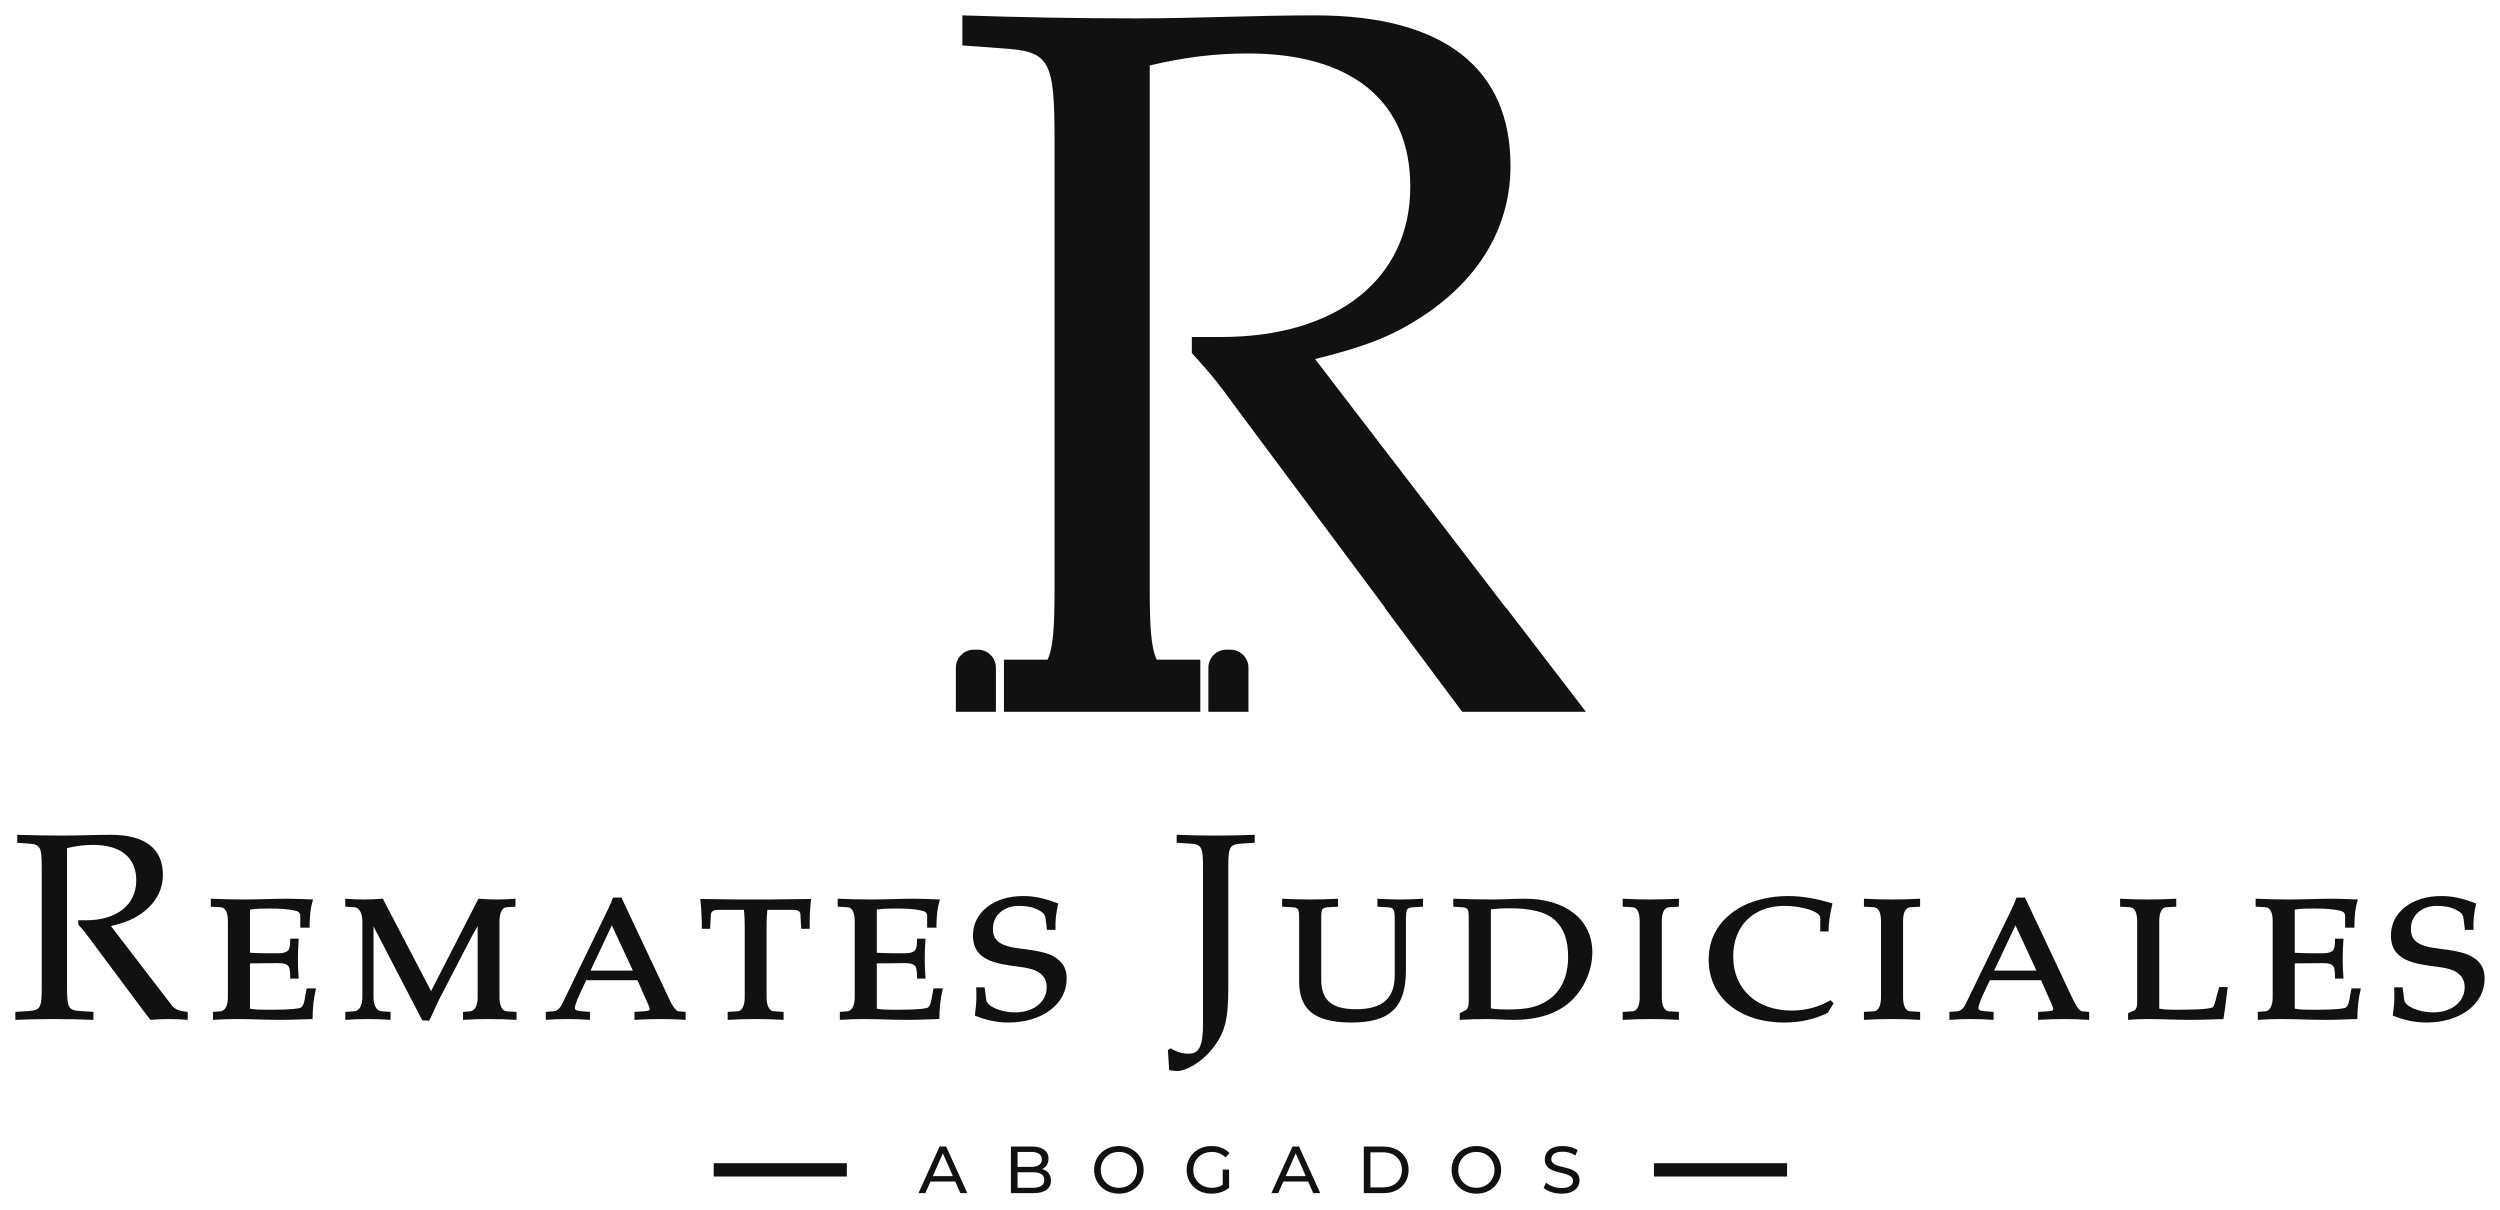
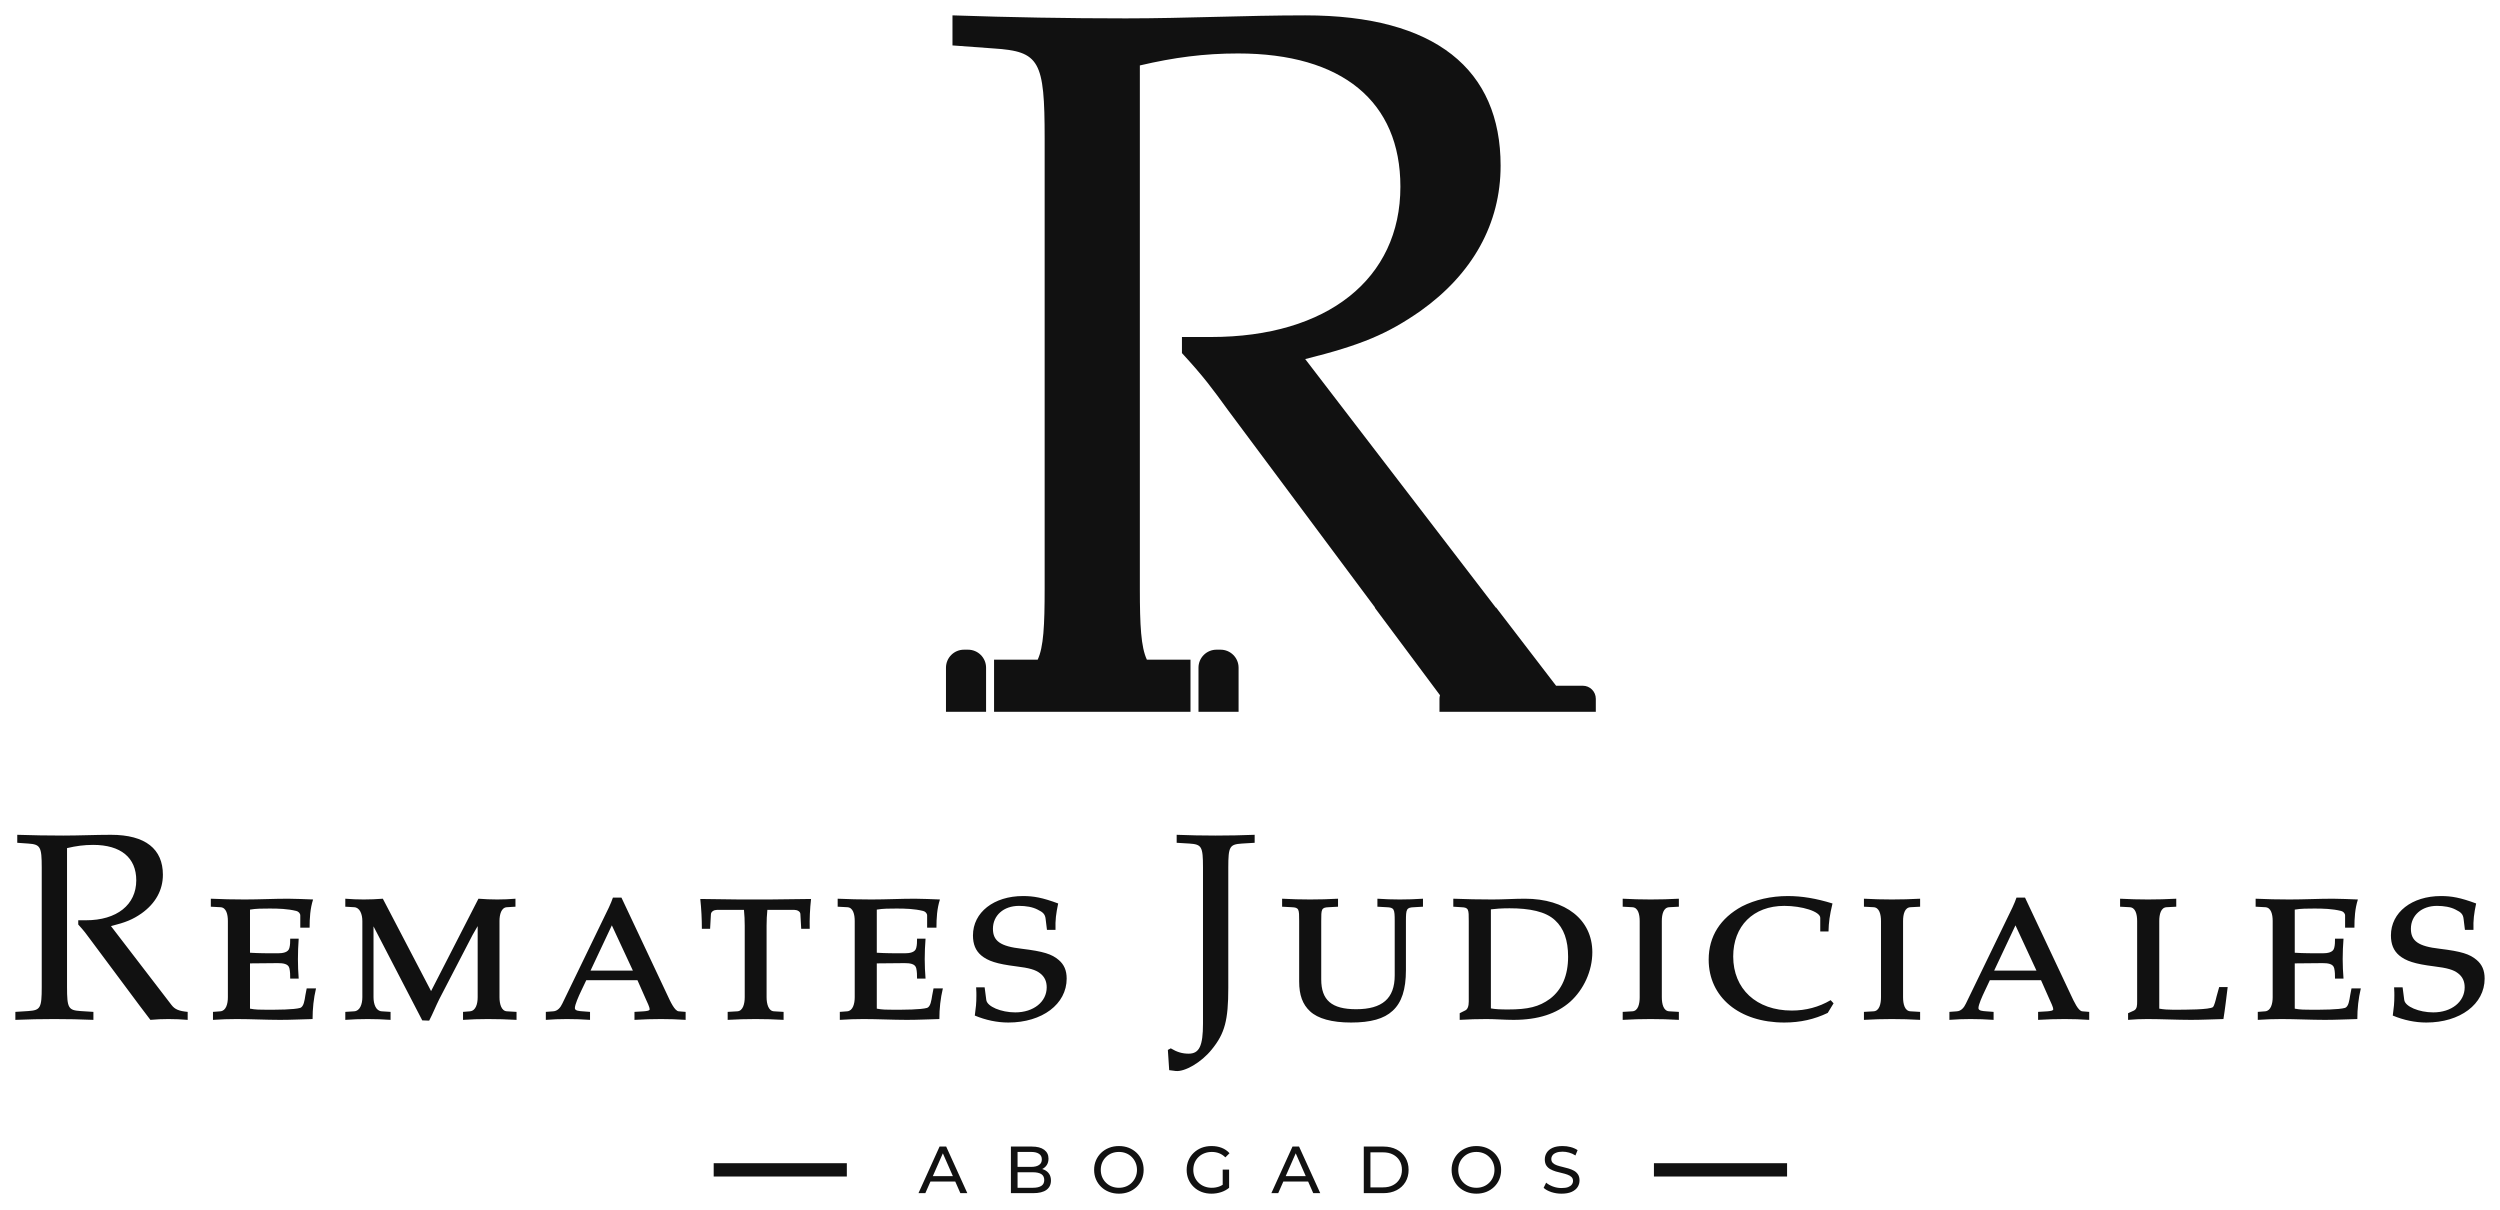
<svg xmlns="http://www.w3.org/2000/svg" viewBox="-1.86 -3 488.2 236.1" role="img" aria-label="Abogados Remates Judiciales">
-   <path d="M194.19 125.82H202.71C203.86 123.35 204.07 119.16 204.07 111.93V24.07C204.07 8.81 203.09 7.04 194.09 6.46L186.07 5.87V0C197.42 0.39 208.57 0.59 219.92 0.59C231.66 0.59 243.21 0 254.95 0C280.39 0 293.11 10.57 293.11 29.35C293.11 40.7 287.63 50.49 277.45 57.73C271 62.23 265.91 64.38 254.95 67.12L292.17 115.65H292.23L307.84 136H283.68L268.52 115.65H268.6L239.88 77.1C236.75 72.79 235.19 70.64 230.88 65.95V62.81H236.56C259.25 62.81 273.54 51.46 273.54 33.46C273.54 16.83 262.19 7.44 241.84 7.44C235.19 7.44 229.32 8.22 222.66 9.78V111.93C222.66 119.16 222.88 123.35 224.02 125.82H232.54V136H194.19ZM237.63 123.87H238.41C240.36 123.87 241.94 125.44 241.94 127.39V136H234.11V127.39C234.11 125.44 235.69 123.87 237.63 123.87ZM188.32 123.87H189.1C191.05 123.87 192.62 125.44 192.62 127.39V136H184.8V127.39C184.8 125.44 186.37 123.87 188.32 123.87Z" fill="#111111" />
+   <path d="M192.26 125.82H200.78C201.93 123.35 202.14 119.16 202.14 111.93V24.07C202.14 8.81 201.17 7.04 192.16 6.46L184.14 5.87V0C195.49 0.39 206.65 0.59 217.99 0.59C229.74 0.59 241.28 0 253.02 0C278.46 0 291.18 10.57 291.18 29.35C291.18 40.7 285.7 50.49 275.53 57.73C269.07 62.23 263.98 64.38 253.02 67.12L290.24 115.65H290.31L302.01 130.91H307.23C308.63 130.91 309.77 132.05 309.77 133.46V136H279.24V133.46C279.24 133.21 279.28 132.98 279.34 132.76L266.59 115.65H266.67L237.95 77.1C234.82 72.79 233.26 70.64 228.95 65.95V62.81H234.63C257.33 62.81 271.61 51.46 271.61 33.46C271.61 16.83 260.26 7.44 239.91 7.44C233.26 7.44 227.39 8.22 220.73 9.78V111.93C220.73 119.16 220.95 123.35 222.1 125.82H230.62V136H192.26ZM235.7 123.87H236.49C238.43 123.87 240.01 125.44 240.01 127.39V136H232.18V127.39C232.18 125.44 233.76 123.87 235.7 123.87ZM186.39 123.87H187.17C189.12 123.87 190.7 125.44 190.7 127.39V136H182.87V127.39C182.87 125.44 184.45 123.87 186.39 123.87Z" fill="#111111" />
  <path d="M1.14 196.16C3.69 196.05 6.19 196 8.74 196C11.28 196 13.83 196.05 16.38 196.16V194.6L13.88 194.44C11.49 194.28 11.23 193.87 11.23 189.76V162.62C13 162.2 14.56 161.99 16.33 161.99C21.74 161.99 24.75 164.49 24.75 168.91C24.75 173.69 20.96 176.71 14.92 176.71H13.42V177.54C14.56 178.79 14.98 179.36 15.81 180.5L25.38 193.35L27.51 196.16C28.7 196.05 29.85 196 31.04 196C32.29 196 33.54 196.05 34.79 196.16V194.6C33.12 194.44 32.29 194.13 31.62 193.24L19.81 177.85C22.72 177.12 24.08 176.55 25.79 175.36C28.5 173.43 29.95 170.83 29.95 167.82C29.95 162.82 26.57 160.02 19.81 160.02C16.69 160.02 13.62 160.17 10.5 160.17C7.49 160.17 4.52 160.12 1.51 160.02V161.58L3.64 161.73C6.03 161.89 6.29 162.36 6.29 166.41V189.76C6.29 193.87 6.03 194.28 3.64 194.44L1.14 194.6ZM39.31 174.06 41.18 174.16C42.33 174.21 42.64 175.56 42.64 176.86V191.74C42.64 193.04 42.28 194.39 41.18 194.49L39.73 194.6V196.16C41.29 196.05 42.85 196 44.36 196C47.16 196 50.02 196.16 52.83 196.16C54.96 196.16 57.04 196.05 59.18 196C59.18 193.97 59.38 192 59.85 190.02H58.03L57.77 191.37C57.62 192.36 57.46 193.56 56.78 193.82C55.48 194.18 52.36 194.18 50.13 194.18C49.04 194.18 48 194.18 46.96 193.97V185.13L52.36 185.08C53.35 185.08 54.44 185.18 54.65 186.07C54.81 186.74 54.81 187.42 54.81 188.1H56.47C56.37 186.85 56.32 185.55 56.32 184.3C56.32 182.95 56.37 181.65 56.47 180.3H54.81C54.81 180.92 54.81 181.54 54.65 182.12C54.44 183 53.35 183.16 52.36 183.16C50.54 183.16 48.72 183.16 46.96 183.05V174.63C48.1 174.42 49.5 174.42 50.8 174.42C52.52 174.42 54.29 174.47 56 174.89C56.42 174.99 56.78 175.36 56.78 175.77V178.16H58.6C58.6 176.29 58.71 174.42 59.28 172.65C57.62 172.6 56 172.5 54.39 172.5C51.58 172.5 48.78 172.65 45.92 172.65C43.73 172.65 41.5 172.6 39.31 172.5ZM65.57 196.16C67.03 196.05 68.48 196 69.94 196C71.45 196 72.9 196.05 74.41 196.16V194.6L72.7 194.49C71.55 194.44 71.08 193.09 71.08 191.74V177.9L80.6 196.26L81.95 196.31C82.68 194.91 83.25 193.45 83.93 192.1L90.43 179.57L91.42 177.85V191.74C91.42 193.04 91.05 194.39 89.91 194.49L88.56 194.6V196.16C90.17 196.05 91.78 196 93.39 196C95.26 196 97.14 196.05 99.01 196.16V194.6L97.14 194.49C96.04 194.44 95.68 193.04 95.68 191.74V176.86C95.68 175.56 96.04 174.21 97.14 174.16L98.8 174.06V172.5C97.6 172.6 96.46 172.65 95.26 172.65C94.02 172.65 92.82 172.6 91.57 172.5L82.32 190.54L72.9 172.5C71.66 172.6 70.41 172.65 69.16 172.65C67.96 172.65 66.77 172.6 65.57 172.5V174.06L67.29 174.16C68.43 174.21 68.9 175.56 68.9 176.86V191.74C68.9 193.09 68.43 194.44 67.29 194.49L65.57 194.6ZM104.73 196.16C106.08 196.05 107.48 196 108.84 196C110.34 196 111.85 196.05 113.36 196.16V194.6L111.9 194.49C111.23 194.44 110.4 194.39 110.4 193.87C110.4 193.19 111.12 191.58 111.64 190.49L112.63 188.41H122.62L124.23 192.05C124.54 192.72 125.01 193.71 125.01 194.08C125.01 194.39 124.38 194.44 123.86 194.49L122.04 194.6V196.16C123.81 196.05 125.53 196 127.24 196C128.86 196 130.42 196.05 132.03 196.16V194.6L130.68 194.49C129.9 194.44 129.06 192.62 128.44 191.27L119.5 172.29H117.83C117.47 173.38 116.69 174.99 116.01 176.34L107.95 192.98C107.59 193.76 107.02 194.44 106.18 194.49L104.73 194.6ZM113.46 186.54 117.62 177.7 121.73 186.54ZM134.89 172.55C135.1 174.47 135.2 176.45 135.2 178.37H136.81L136.97 175.51C137.02 174.99 137.59 174.68 138.16 174.68H143.42C143.52 175.67 143.57 176.71 143.57 177.75V191.74C143.57 193.04 143.21 194.44 142.12 194.49L140.24 194.6V196.16C142.06 196.05 143.88 196 145.7 196C147.52 196 149.34 196.05 151.16 196.16V194.6L149.29 194.49C148.2 194.44 147.84 193.04 147.84 191.74V177.75C147.84 176.71 147.89 175.67 147.99 174.68H153.24C153.82 174.68 154.44 174.99 154.44 175.51L154.6 178.37H156.26C156.21 176.45 156.31 174.47 156.52 172.55L148.36 172.65H142.58ZM161.72 174.06 163.59 174.16C164.74 174.21 165.05 175.56 165.05 176.86V191.74C165.05 193.04 164.68 194.39 163.59 194.49L162.14 194.6V196.16C163.7 196.05 165.26 196 166.76 196C169.57 196 172.43 196.16 175.24 196.16C177.37 196.16 179.45 196.05 181.58 196C181.58 193.97 181.79 192 182.26 190.02H180.44L180.18 191.37C180.02 192.36 179.87 193.56 179.19 193.82C177.89 194.18 174.77 194.18 172.54 194.18C171.44 194.18 170.4 194.18 169.36 193.97V185.13L174.77 185.08C175.76 185.08 176.85 185.18 177.06 186.07C177.22 186.74 177.22 187.42 177.22 188.1H178.88C178.78 186.85 178.72 185.55 178.72 184.3C178.72 182.95 178.78 181.65 178.88 180.3H177.22C177.22 180.92 177.22 181.54 177.06 182.12C176.85 183 175.76 183.16 174.77 183.16C172.95 183.16 171.13 183.16 169.36 183.05V174.63C170.51 174.42 171.91 174.42 173.21 174.42C174.93 174.42 176.7 174.47 178.41 174.89C178.83 174.99 179.19 175.36 179.19 175.77V178.16H181.01C181.01 176.29 181.12 174.42 181.69 172.65C180.02 172.6 178.41 172.5 176.8 172.5C173.99 172.5 171.18 172.65 168.32 172.65C166.14 172.65 163.9 172.6 161.72 172.5ZM188.14 179.67C188.14 181.39 188.66 182.64 189.75 183.57C191.05 184.66 192.82 185.24 196.51 185.7C199.16 186.02 200.36 186.38 201.24 187.06C202.12 187.73 202.54 188.62 202.54 189.81C202.54 192.62 199.99 194.7 196.4 194.7C193.65 194.7 190.89 193.56 190.74 192.26L190.42 189.81H188.76C188.81 190.49 188.81 191.16 188.81 191.37C188.81 192.98 188.71 193.71 188.5 195.32C190.63 196.21 192.87 196.68 195.05 196.68C201.66 196.68 206.44 193.09 206.44 188.1C206.44 186.48 205.92 185.34 204.88 184.46C203.53 183.31 201.92 182.79 197.65 182.27C193.49 181.8 192.04 180.76 192.04 178.37C192.04 175.77 194.12 173.9 197.13 173.9C198.48 173.9 199.78 174.11 200.77 174.63C201.86 175.15 202.23 175.56 202.33 176.45L202.59 178.58H204.26C204.2 176.6 204.36 175.46 204.78 173.43C201.71 172.29 199.99 171.98 197.91 171.98C192.24 171.98 188.14 175.15 188.14 179.67ZM226.2 202.03 226.46 205.98 227.71 206.14C229.48 206.35 232.75 204.48 234.78 201.93C237.33 198.81 238 196.21 238 189.92V166.41C238 162.3 238.26 161.89 240.66 161.73L243.15 161.58V160.02C240.6 160.12 238.06 160.17 235.51 160.17C232.96 160.17 230.46 160.12 227.92 160.02V161.58L230.41 161.73C232.8 161.89 233.06 162.3 233.06 166.41V196.88C233.06 201.25 232.34 202.76 230.26 202.76C229.01 202.76 227.97 202.45 226.77 201.72ZM248.51 174.06 250.38 174.16C251.84 174.21 251.84 174.58 251.84 176.86V188.67C251.84 191.32 252.51 193.14 253.97 194.49C255.48 195.9 258.18 196.68 261.98 196.68C265.82 196.68 268.42 195.95 270.09 194.39C271.86 192.78 272.69 190.23 272.69 186.43V176.86C272.69 174.52 272.79 174.21 274.3 174.16L276.02 174.06V172.5C274.51 172.6 273 172.65 271.49 172.65C270.04 172.65 268.58 172.6 267.12 172.5V174.06L268.89 174.16C270.4 174.21 270.5 174.52 270.5 176.86V187.47C270.5 192 268.06 194.08 262.96 194.08C258.18 194.08 256.15 192.31 256.15 188.25V176.86C256.15 174.58 256.15 174.21 257.61 174.16L259.43 174.06V172.5C257.61 172.6 255.79 172.65 253.97 172.65C252.15 172.65 250.33 172.6 248.51 172.5ZM281.94 174.06 283.5 174.16C284.96 174.21 284.96 174.58 284.96 176.86V192.57C284.96 193.45 284.75 194.13 284.23 194.34C283.87 194.49 283.56 194.7 283.19 194.86V196.16C284.96 196.05 286.68 196 288.44 196C290.16 196 291.93 196.16 293.7 196.16C298.53 196.16 302.12 194.96 304.77 192.62C307.42 190.23 309.09 186.59 309.09 182.95C309.09 176.6 303.89 172.5 295.93 172.5C293.8 172.5 291.72 172.65 289.59 172.65C287.04 172.65 284.49 172.6 281.94 172.5ZM289.28 193.92V174.58C290.16 174.47 291.3 174.37 292.92 174.37C296.82 174.37 299.99 174.99 301.81 176.71C303.52 178.27 304.36 180.61 304.36 183.83C304.36 187.47 303.16 190.28 300.82 192.05C298.69 193.61 296.56 194.13 292.6 194.13C291.15 194.13 290.11 194.08 289.28 193.92ZM315.02 196.16C316.84 196.05 318.66 196 320.48 196C322.3 196 324.12 196.05 325.99 196.16V194.6L324.12 194.49C322.97 194.44 322.66 193.04 322.66 191.74V176.86C322.66 175.56 322.97 174.21 324.12 174.16L325.99 174.06V172.5C324.12 172.6 322.3 172.65 320.48 172.65C318.66 172.65 316.84 172.6 315.02 172.5V174.06L316.89 174.16C318.03 174.21 318.34 175.56 318.34 176.86V191.74C318.34 193.04 318.03 194.44 316.89 194.49L315.02 194.6ZM331.81 184.4C331.81 191.74 337.79 196.68 346.58 196.68C349.7 196.68 352.46 196.05 355.06 194.8L356.2 192.93L355.63 192.31C353.34 193.66 350.79 194.34 348.04 194.34C341.12 194.34 336.6 190.12 336.6 183.78C336.6 177.85 340.5 173.9 346.58 173.9C350.01 173.9 353.6 174.99 353.6 176.24V178.89H355.21C355.26 177.07 355.42 175.82 355.99 173.43C352.77 172.44 350.01 171.98 347.26 171.98C343.98 171.98 340.86 172.7 338.31 174C334.1 176.29 331.81 179.83 331.81 184.4ZM362.13 196.16C363.95 196.05 365.77 196 367.59 196C369.41 196 371.23 196.05 373.1 196.16V194.6L371.23 194.49C370.08 194.44 369.77 193.04 369.77 191.74V176.86C369.77 175.56 370.08 174.21 371.23 174.16L373.1 174.06V172.5C371.23 172.6 369.41 172.65 367.59 172.65C365.77 172.65 363.95 172.6 362.13 172.5V174.06L364 174.16C365.14 174.21 365.46 175.56 365.46 176.86V191.74C365.46 193.04 365.14 194.44 364 194.49L362.13 194.6ZM378.82 196.16C380.17 196.05 381.58 196 382.93 196C384.44 196 385.94 196.05 387.45 196.16V194.6L386 194.49C385.32 194.44 384.49 194.39 384.49 193.87C384.49 193.19 385.22 191.58 385.74 190.49L386.72 188.41H396.71L398.32 192.05C398.63 192.72 399.1 193.71 399.1 194.08C399.1 194.39 398.48 194.44 397.96 194.49L396.14 194.6V196.16C397.9 196.05 399.62 196 401.34 196C402.95 196 404.51 196.05 406.12 196.16V194.6L404.77 194.49C403.99 194.44 403.16 192.62 402.53 191.27L393.59 172.29H391.92C391.56 173.38 390.78 174.99 390.1 176.34L382.04 192.98C381.68 193.76 381.11 194.44 380.28 194.49L378.82 194.6ZM387.56 186.54 391.72 177.7 395.82 186.54ZM412.15 174.06 414.02 174.16C415.17 174.21 415.48 175.56 415.48 176.86V192.57C415.48 193.3 415.48 194.02 414.86 194.34L413.71 194.86V196.16C414.96 196.05 416.21 196 417.46 196C420.32 196 423.12 196.16 425.98 196.16C428.06 196.16 430.2 196.05 432.33 196C432.64 194.13 432.9 191.84 433.16 189.76H431.5L430.98 191.63C430.82 192.36 430.51 193.45 430.3 193.66C429.57 194.18 425.15 194.18 422.45 194.18C421.56 194.18 420.68 194.13 419.8 193.97V176.86C419.8 175.56 420.11 174.21 421.25 174.16L423.12 174.06V172.5C421.25 172.6 419.43 172.65 417.61 172.65C415.79 172.65 413.97 172.6 412.15 172.5ZM438.62 174.06 440.49 174.16C441.64 174.21 441.95 175.56 441.95 176.86V191.74C441.95 193.04 441.58 194.39 440.49 194.49L439.04 194.6V196.16C440.6 196.05 442.16 196 443.66 196C446.47 196 449.33 196.16 452.14 196.16C454.27 196.16 456.35 196.05 458.48 196C458.48 193.97 458.69 192 459.16 190.02H457.34L457.08 191.37C456.92 192.36 456.77 193.56 456.09 193.82C454.79 194.18 451.67 194.18 449.44 194.18C448.34 194.18 447.3 194.18 446.26 193.97V185.13L451.67 185.08C452.66 185.08 453.75 185.18 453.96 186.07C454.12 186.74 454.12 187.42 454.12 188.1H455.78C455.68 186.85 455.62 185.55 455.62 184.3C455.62 182.95 455.68 181.65 455.78 180.3H454.12C454.12 180.92 454.12 181.54 453.96 182.12C453.75 183 452.66 183.16 451.67 183.16C449.85 183.16 448.03 183.16 446.26 183.05V174.63C447.41 174.42 448.81 174.42 450.11 174.42C451.83 174.42 453.6 174.47 455.31 174.89C455.73 174.99 456.09 175.36 456.09 175.77V178.16H457.91C457.91 176.29 458.02 174.42 458.59 172.65C456.92 172.6 455.31 172.5 453.7 172.5C450.89 172.5 448.08 172.65 445.22 172.65C443.04 172.65 440.8 172.6 438.62 172.5ZM465.04 179.67C465.04 181.39 465.56 182.64 466.65 183.57C467.95 184.66 469.72 185.24 473.41 185.7C476.06 186.02 477.26 186.38 478.14 187.06C479.02 187.73 479.44 188.62 479.44 189.81C479.44 192.62 476.89 194.7 473.3 194.7C470.55 194.7 467.79 193.56 467.64 192.26L467.32 189.81H465.66C465.71 190.49 465.71 191.16 465.71 191.37C465.71 192.98 465.61 193.71 465.4 195.32C467.53 196.21 469.77 196.68 471.95 196.68C478.56 196.68 483.34 193.09 483.34 188.1C483.34 186.48 482.82 185.34 481.78 184.46C480.43 183.31 478.82 182.79 474.55 182.27C470.39 181.8 468.94 180.76 468.94 178.37C468.94 175.77 471.02 173.9 474.03 173.9C475.38 173.9 476.68 174.11 477.67 174.63C478.76 175.15 479.13 175.56 479.23 176.45L479.49 178.58H481.16C481.1 176.6 481.26 175.46 481.68 173.43C478.61 172.29 476.89 171.98 474.81 171.98C469.14 171.98 465.04 175.15 465.04 179.67Z" fill="#111111" />
  <path d="M177.5 230 181.62 220.9H182.91L187.04 230H185.68L182 221.63H182.52L178.84 230ZM179.26 227.73 179.61 226.68H184.73L185.11 227.73ZM195.55 230V220.9H199.63Q201.2 220.9 202.05 221.53Q202.89 222.16 202.89 223.25Q202.89 223.99 202.56 224.5Q202.23 225.01 201.67 225.28Q201.11 225.55 200.46 225.55L200.69 225.16Q201.47 225.16 202.07 225.44Q202.67 225.71 203.02 226.24Q203.37 226.76 203.37 227.54Q203.37 228.71 202.49 229.36Q201.62 230 199.89 230ZM196.85 228.95H199.84Q200.91 228.95 201.49 228.58Q202.06 228.22 202.06 227.44Q202.06 226.65 201.49 226.28Q200.91 225.92 199.84 225.92H196.73V224.87H199.51Q200.5 224.87 201.04 224.5Q201.59 224.14 201.59 223.41Q201.59 222.68 201.04 222.32Q200.5 221.95 199.51 221.95H196.85ZM216.65 230.1Q215.6 230.1 214.71 229.75Q213.82 229.4 213.17 228.77Q212.52 228.14 212.16 227.3Q211.8 226.45 211.8 225.45Q211.8 224.45 212.16 223.6Q212.52 222.76 213.17 222.13Q213.82 221.5 214.71 221.15Q215.59 220.8 216.65 220.8Q217.68 220.8 218.56 221.14Q219.44 221.49 220.1 222.12Q220.75 222.75 221.11 223.59Q221.47 224.44 221.47 225.45Q221.47 226.46 221.11 227.31Q220.75 228.15 220.1 228.78Q219.44 229.41 218.56 229.76Q217.68 230.1 216.65 230.1ZM216.65 228.95Q217.4 228.95 218.04 228.69Q218.69 228.43 219.16 227.95Q219.63 227.48 219.9 226.84Q220.17 226.2 220.17 225.45Q220.17 224.7 219.9 224.06Q219.63 223.42 219.16 222.95Q218.69 222.47 218.04 222.21Q217.4 221.95 216.65 221.95Q215.88 221.95 215.23 222.21Q214.59 222.47 214.11 222.95Q213.63 223.42 213.36 224.06Q213.1 224.7 213.1 225.45Q213.1 226.2 213.36 226.84Q213.63 227.48 214.11 227.95Q214.59 228.43 215.23 228.69Q215.88 228.95 216.65 228.95ZM234.71 230.1Q233.66 230.1 232.78 229.76Q231.89 229.41 231.24 228.78Q230.59 228.15 230.23 227.31Q229.87 226.46 229.87 225.45Q229.87 224.44 230.23 223.59Q230.59 222.75 231.25 222.12Q231.91 221.49 232.79 221.14Q233.68 220.8 234.74 220.8Q235.82 220.8 236.72 221.15Q237.61 221.5 238.24 222.2L237.43 223.01Q236.87 222.46 236.22 222.21Q235.56 221.95 234.79 221.95Q234.01 221.95 233.34 222.21Q232.67 222.47 232.19 222.94Q231.7 223.41 231.43 224.05Q231.17 224.7 231.17 225.45Q231.17 226.19 231.43 226.83Q231.7 227.48 232.19 227.95Q232.67 228.43 233.34 228.69Q234 228.95 234.78 228.95Q235.51 228.95 236.18 228.72Q236.85 228.49 237.42 227.96L238.16 228.95Q237.48 229.52 236.58 229.81Q235.68 230.1 234.71 230.1ZM238.16 228.95 236.91 228.78V225.4H238.16ZM246.41 230 250.54 220.9H251.82L255.96 230H254.59L250.91 221.63H251.43L247.75 230ZM248.17 227.73 248.52 226.68H253.64L254.02 227.73ZM264.46 230V220.9H268.29Q269.75 220.9 270.86 221.47Q271.97 222.04 272.59 223.07Q273.21 224.1 273.21 225.45Q273.21 226.8 272.59 227.83Q271.97 228.86 270.86 229.43Q269.75 230 268.29 230ZM265.76 228.87H268.22Q269.35 228.87 270.17 228.44Q271 228.01 271.45 227.24Q271.91 226.46 271.91 225.45Q271.91 224.42 271.45 223.66Q271 222.89 270.17 222.46Q269.35 222.03 268.22 222.03H265.76ZM286.45 230.1Q285.42 230.1 284.52 229.75Q283.63 229.4 282.98 228.77Q282.33 228.14 281.97 227.3Q281.61 226.45 281.61 225.45Q281.61 224.45 281.97 223.6Q282.33 222.76 282.98 222.13Q283.63 221.5 284.52 221.15Q285.4 220.8 286.45 220.8Q287.49 220.8 288.37 221.14Q289.25 221.49 289.91 222.12Q290.56 222.75 290.92 223.59Q291.28 224.44 291.28 225.45Q291.28 226.46 290.92 227.31Q290.56 228.15 289.91 228.78Q289.25 229.41 288.37 229.76Q287.49 230.1 286.45 230.1ZM286.45 228.95Q287.21 228.95 287.85 228.69Q288.5 228.43 288.97 227.95Q289.45 227.48 289.71 226.84Q289.98 226.2 289.98 225.45Q289.98 224.7 289.71 224.06Q289.45 223.42 288.97 222.95Q288.5 222.47 287.85 222.21Q287.21 221.95 286.45 221.95Q285.69 221.95 285.04 222.21Q284.4 222.47 283.92 222.95Q283.44 223.42 283.17 224.06Q282.91 224.7 282.91 225.45Q282.91 226.2 283.17 226.84Q283.44 227.48 283.92 227.95Q284.4 228.43 285.04 228.69Q285.69 228.95 286.45 228.95ZM303.07 230.1Q302.03 230.1 301.08 229.79Q300.13 229.47 299.58 228.96L300.07 227.95Q300.59 228.4 301.39 228.7Q302.2 229 303.07 229Q303.86 229 304.36 228.82Q304.85 228.63 305.08 228.32Q305.32 228 305.32 227.6Q305.32 227.13 305.01 226.84Q304.71 226.55 304.22 226.38Q303.73 226.2 303.15 226.07Q302.56 225.94 301.97 225.77Q301.38 225.59 300.89 225.32Q300.4 225.05 300.1 224.59Q299.81 224.12 299.81 223.4Q299.81 222.69 300.18 222.1Q300.55 221.51 301.32 221.15Q302.09 220.8 303.29 220.8Q304.08 220.8 304.86 221Q305.64 221.21 306.21 221.6L305.79 222.64Q305.2 222.25 304.55 222.08Q303.9 221.9 303.29 221.9Q302.52 221.9 302.03 222.1Q301.54 222.29 301.31 222.62Q301.08 222.94 301.08 223.34Q301.08 223.82 301.39 224.11Q301.69 224.4 302.18 224.57Q302.67 224.74 303.25 224.87Q303.84 225.01 304.43 225.18Q305.02 225.35 305.51 225.62Q305.99 225.89 306.29 226.35Q306.59 226.8 306.59 227.52Q306.59 228.21 306.22 228.8Q305.84 229.39 305.05 229.75Q304.27 230.1 303.07 230.1Z" fill="#111111" />
  <path d="M137.51 224.15H163.51V226.75H137.51Z" fill="#111111" />
  <path d="M321.12 224.15H347.12V226.75H321.12Z" fill="#111111" />
</svg>
